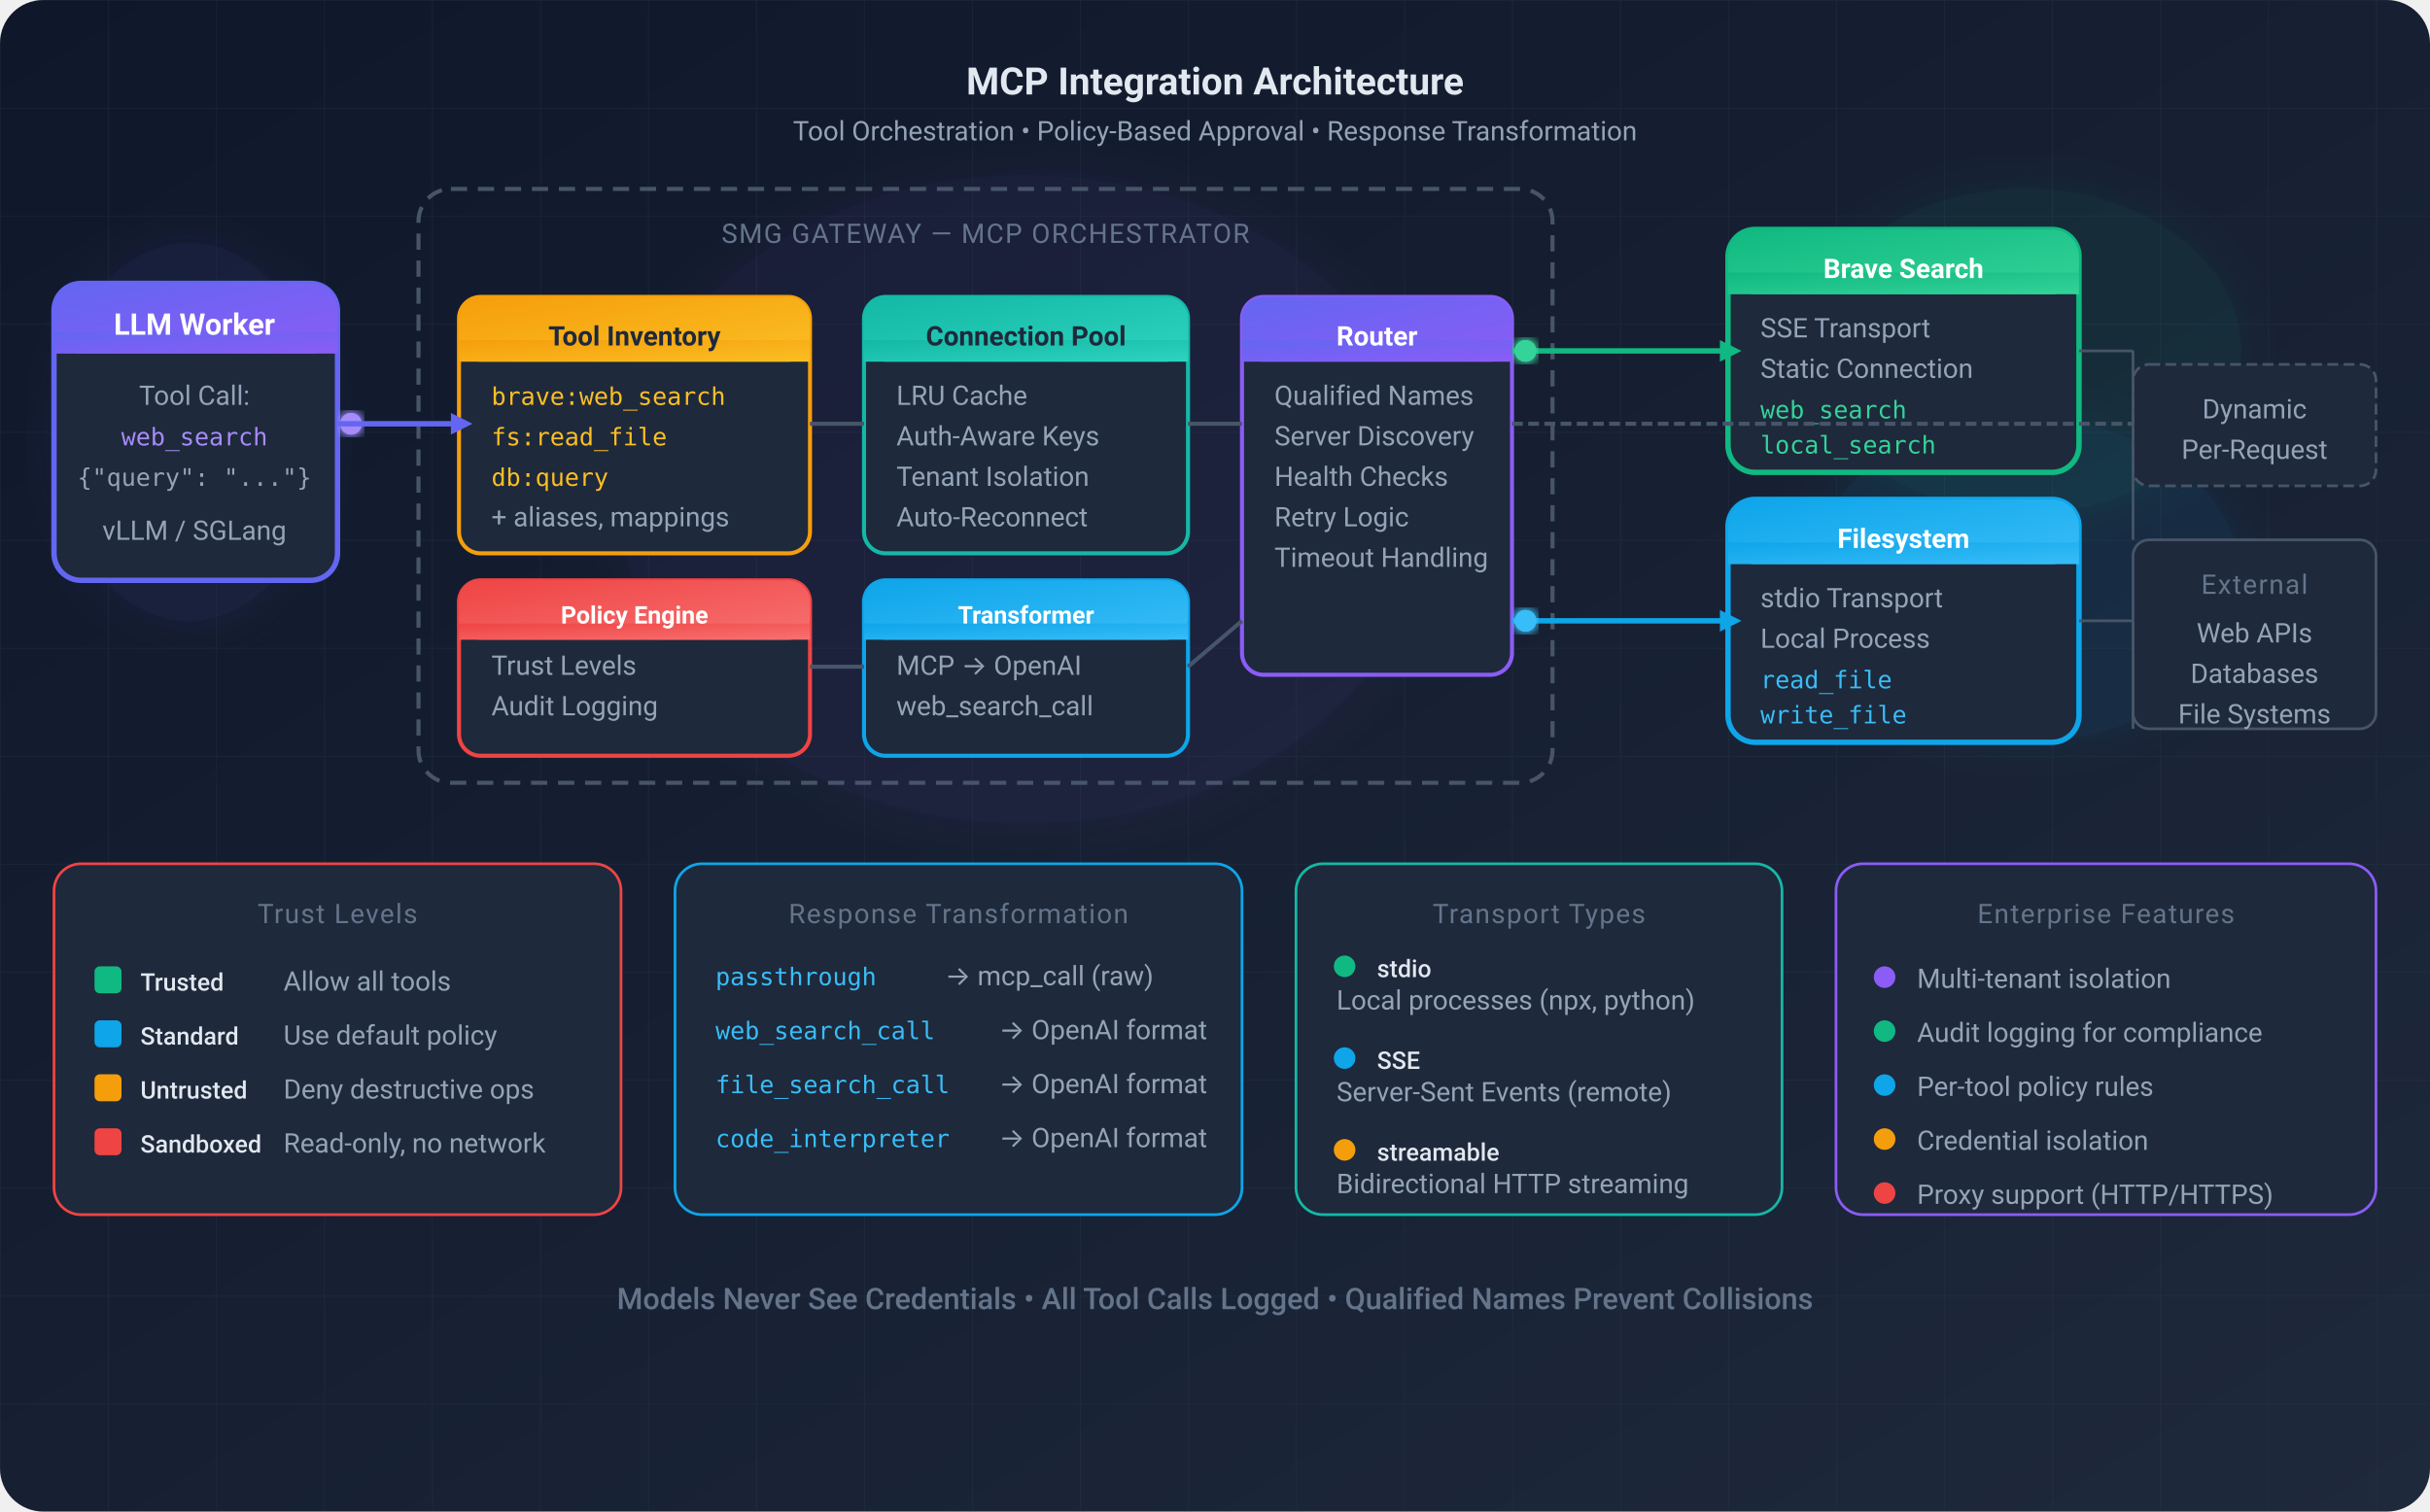
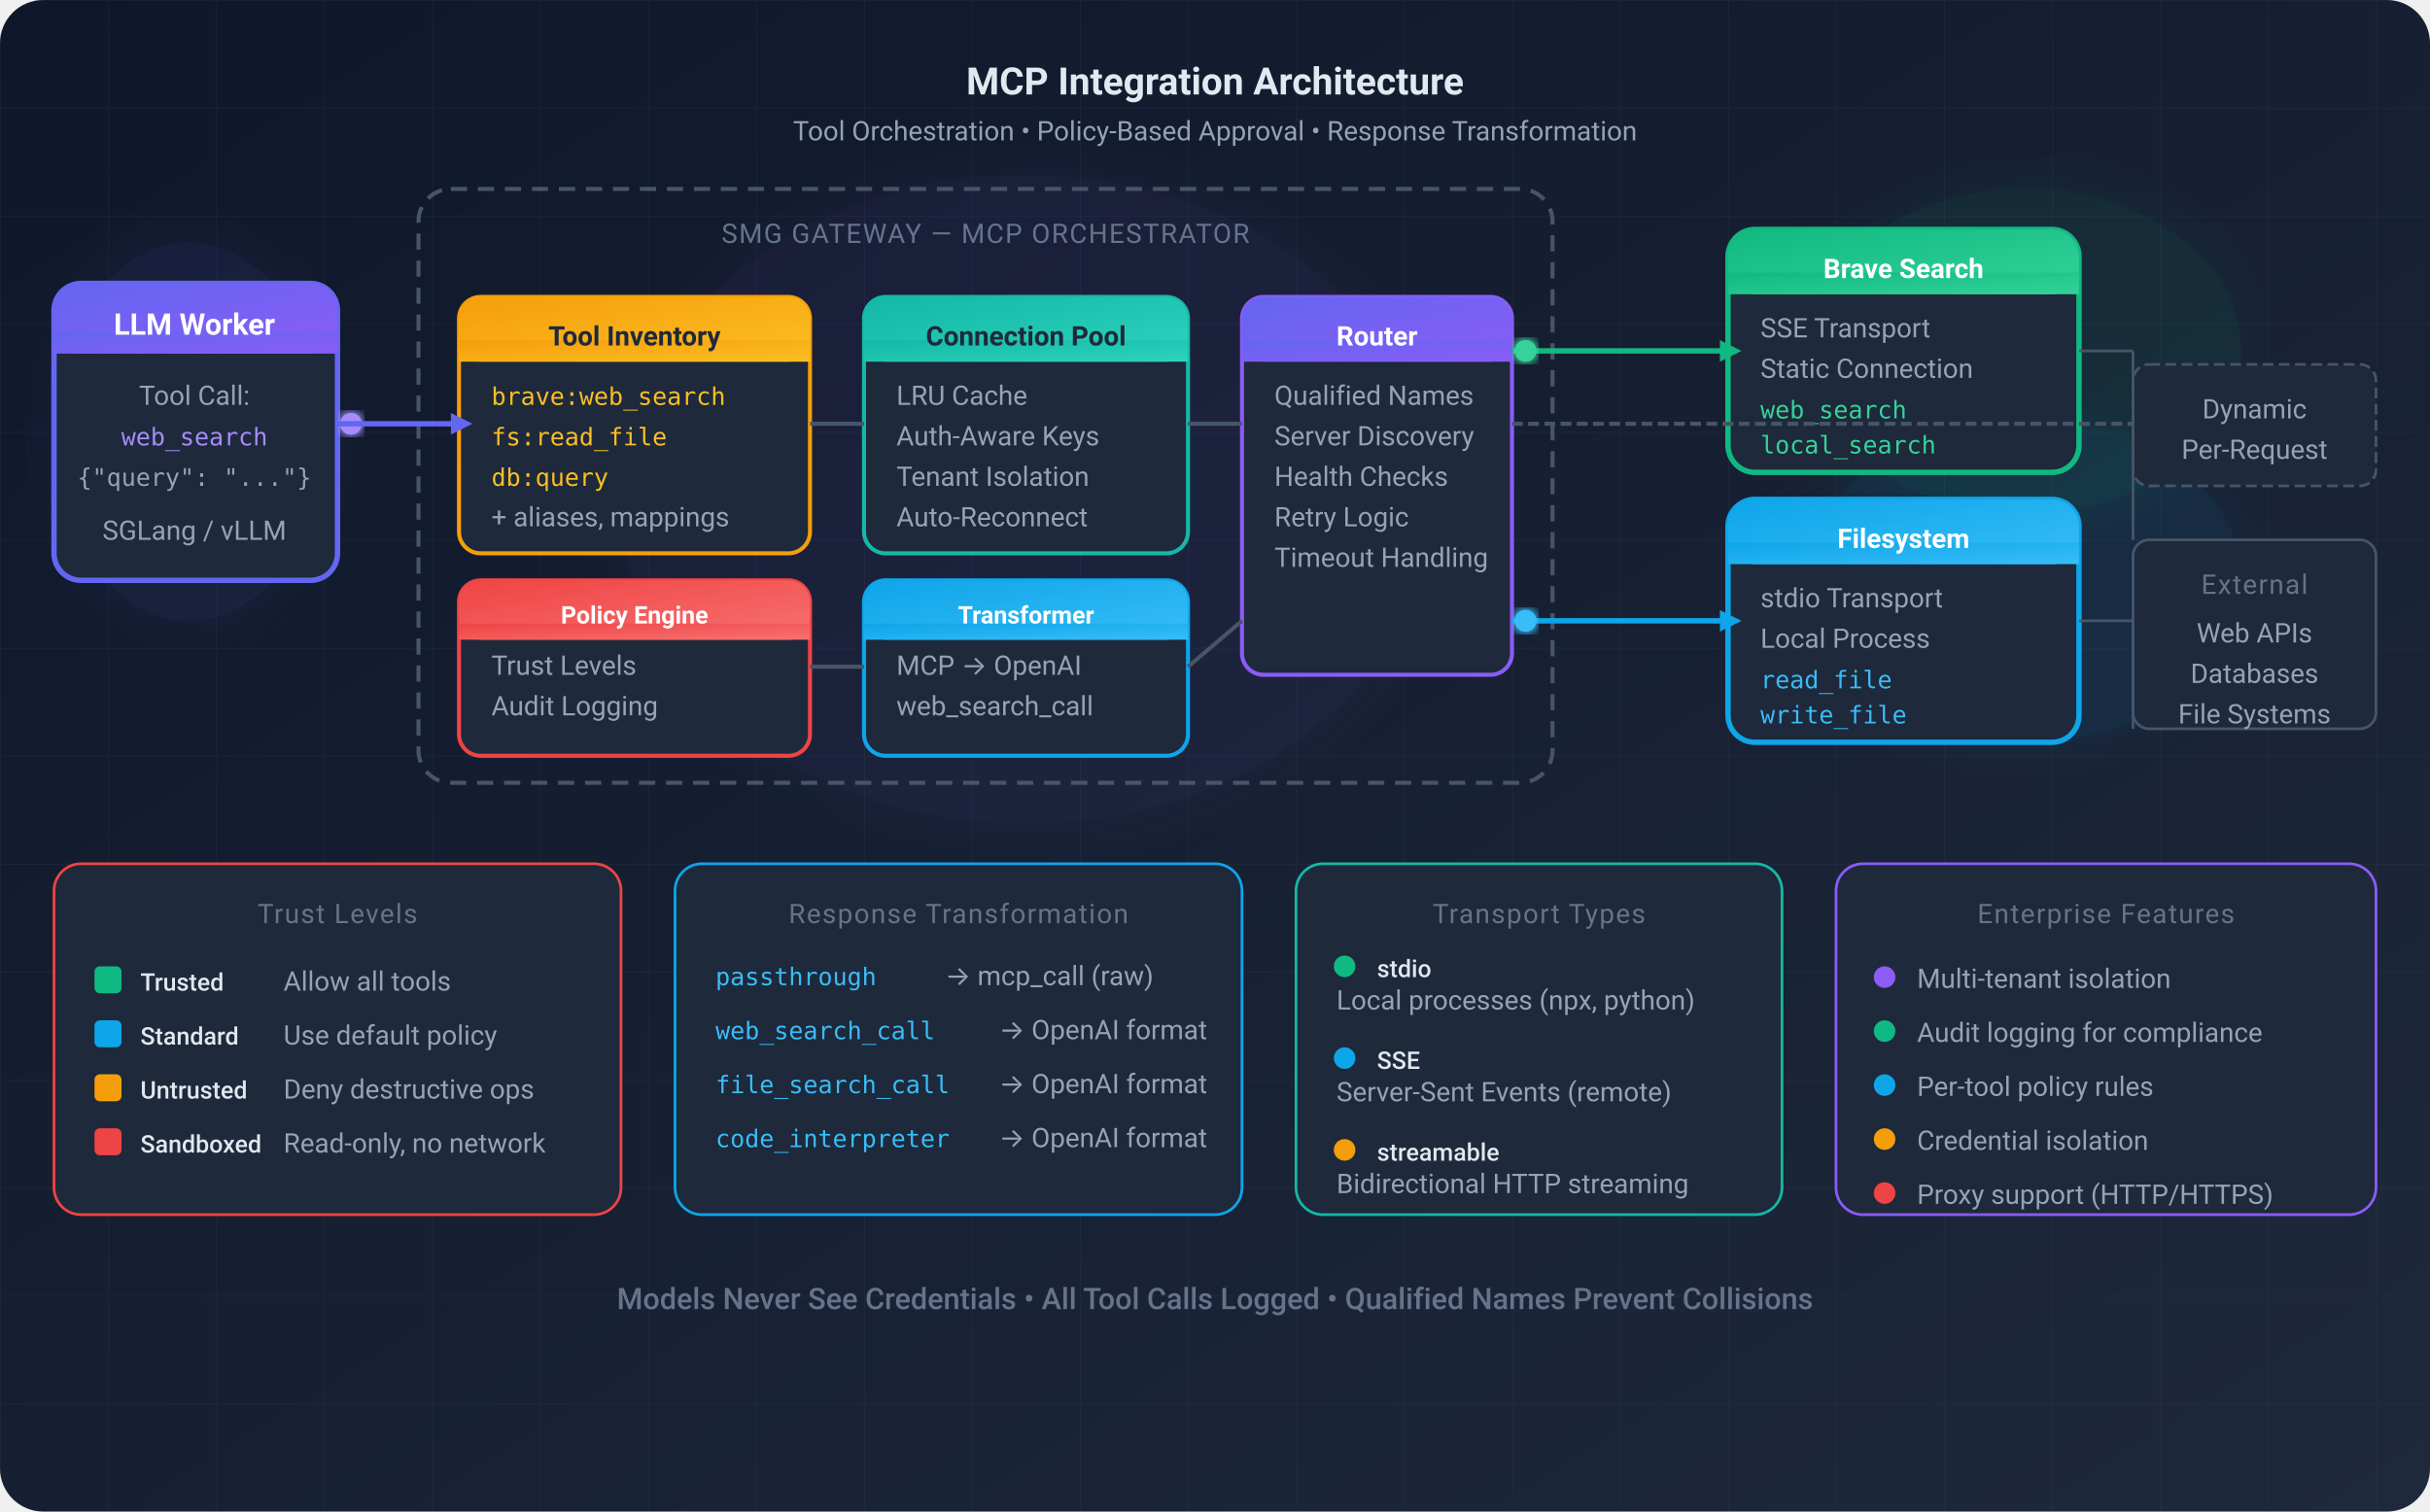
<svg xmlns="http://www.w3.org/2000/svg" viewBox="0 0 900 560">
  <defs>
    <linearGradient id="mcp-primaryGrad" x1="0%" y1="0%" x2="100%" y2="100%">
      <stop offset="0%" style="stop-color:#6366f1" />
      <stop offset="100%" style="stop-color:#8b5cf6" />
    </linearGradient>
    <linearGradient id="mcp-greenGrad" x1="0%" y1="0%" x2="100%" y2="100%">
      <stop offset="0%" style="stop-color:#10b981" />
      <stop offset="100%" style="stop-color:#34d399" />
    </linearGradient>
    <linearGradient id="mcp-blueGrad" x1="0%" y1="0%" x2="100%" y2="100%">
      <stop offset="0%" style="stop-color:#0ea5e9" />
      <stop offset="100%" style="stop-color:#38bdf8" />
    </linearGradient>
    <linearGradient id="mcp-amberGrad" x1="0%" y1="0%" x2="100%" y2="100%">
      <stop offset="0%" style="stop-color:#f59e0b" />
      <stop offset="100%" style="stop-color:#fbbf24" />
    </linearGradient>
    <linearGradient id="mcp-redGrad" x1="0%" y1="0%" x2="100%" y2="100%">
      <stop offset="0%" style="stop-color:#ef4444" />
      <stop offset="100%" style="stop-color:#f87171" />
    </linearGradient>
    <linearGradient id="mcp-tealGrad" x1="0%" y1="0%" x2="100%" y2="100%">
      <stop offset="0%" style="stop-color:#14b8a6" />
      <stop offset="100%" style="stop-color:#2dd4bf" />
    </linearGradient>
    <linearGradient id="mcp-bgGrad" x1="0%" y1="0%" x2="100%" y2="100%">
      <stop offset="0%" style="stop-color:#0f172a" />
      <stop offset="100%" style="stop-color:#1e293b" />
    </linearGradient>
    <filter id="mcp-glow">
      <feGaussianBlur stdDeviation="2" result="coloredBlur" />
      <feMerge>
        <feMergeNode in="coloredBlur" />
        <feMergeNode in="SourceGraphic" />
      </feMerge>
    </filter>
    <filter id="mcp-softGlow">
      <feGaussianBlur stdDeviation="8" result="blur" />
      <feMerge>
        <feMergeNode in="blur" />
        <feMergeNode in="SourceGraphic" />
      </feMerge>
    </filter>
    <pattern id="mcp-grid" width="40" height="40" patternUnits="userSpaceOnUse">
      <path d="M 40 0 L 0 0 0 40" fill="none" stroke="#334155" stroke-width="0.5" opacity="0.3" />
    </pattern>
    <clipPath id="mcp-clipFlow1">
      <rect x="125" y="145" width="45" height="25" />
    </clipPath>
    <clipPath id="mcp-clipFlow2">
      <rect x="560" y="118" width="80" height="25" />
    </clipPath>
    <clipPath id="mcp-clipFlow3">
      <rect x="560" y="218" width="80" height="25" />
    </clipPath>
  </defs>
  <style>
    .mcp-label { font-family: -apple-system, BlinkMacSystemFont, 'Segoe UI', Roboto, sans-serif; font-weight: 600; }
    .mcp-sublabel { font-family: -apple-system, BlinkMacSystemFont, 'Segoe UI', Roboto, sans-serif; font-weight: 500; }
    .mcp-feature { font-family: -apple-system, BlinkMacSystemFont, 'Segoe UI', Roboto, sans-serif; font-size: 10px; fill: #94a3b8; }
    .mcp-layer-label { font-family: -apple-system, BlinkMacSystemFont, 'Segoe UI', Roboto, sans-serif; font-size: 10px; fill: #64748b; text-transform: uppercase; letter-spacing: 0.5px; }
    .mcp-code { font-family: 'JetBrains Mono', 'Fira Code', monospace; font-size: 9px; }

    @keyframes mcp-pulse { 0%, 100% { opacity: 1; } 50% { opacity: 0.6; } }
    @keyframes mcp-flow { 0% { transform: translateX(0); opacity: 0; } 10% { opacity: 1; } 90% { opacity: 1; } 100% { transform: translateX(35px); opacity: 0; } }

    .mcp-packet1 { animation: mcp-flow 0.7s linear infinite; }
    .mcp-packet2 { animation: mcp-flow 0.7s linear infinite 0.23s; }
    .mcp-packet3 { animation: mcp-flow 0.7s linear infinite 0.46s; }
    .mcp-pulse { animation: mcp-pulse 2s ease-in-out infinite; }
  </style>
  <rect width="900" height="560" rx="16" fill="url(#mcp-bgGrad)" />
  <rect width="900" height="560" fill="url(#mcp-grid)" rx="16" />
  <ellipse cx="70" cy="160" rx="50" ry="70" fill="#6366f1" opacity="0.08" filter="url(#mcp-softGlow)" />
  <ellipse cx="380" cy="185" rx="150" ry="120" fill="#8b5cf6" opacity="0.06" filter="url(#mcp-softGlow)" />
  <ellipse cx="750" cy="130" rx="80" ry="60" fill="#10b981" opacity="0.08" filter="url(#mcp-softGlow)" />
  <ellipse cx="750" cy="215" rx="80" ry="60" fill="#0ea5e9" opacity="0.08" filter="url(#mcp-softGlow)" />
  <text x="450" y="35" text-anchor="middle" class="mcp-label" font-size="14" fill="#e2e8f0">MCP Integration Architecture</text>
  <text x="450" y="52" text-anchor="middle" class="mcp-feature" fill="#64748b">Tool Orchestration • Policy-Based Approval • Response Transformation</text>
  <g class="mcp-pulse">
    <rect x="20" y="105" width="105" height="110" rx="10" fill="#1e293b" stroke="#6366f1" stroke-width="2" />
    <rect x="20" y="105" width="105" height="26" rx="10" fill="url(#mcp-primaryGrad)" />
    <rect x="20" y="123" width="105" height="8" fill="url(#mcp-primaryGrad)" />
    <text x="72" y="124" text-anchor="middle" class="mcp-label" font-size="11" fill="white">LLM Worker</text>
    <text x="72" y="150" text-anchor="middle" class="mcp-feature">Tool Call:</text>
    <text x="72" y="165" text-anchor="middle" class="mcp-code" fill="#a78bfa">web_search</text>
    <text x="72" y="180" text-anchor="middle" class="mcp-code" fill="#94a3b8">{"query": "..."}</text>
-     <text x="72" y="200" text-anchor="middle" class="mcp-feature" fill="#64748b">vLLM / SGLang</text>
+     <text x="72" y="200" text-anchor="middle" class="mcp-feature" fill="#64748b">SGLang / vLLM</text>
  </g>
  <rect x="155" y="70" width="420" height="220" rx="12" fill="none" stroke="#475569" stroke-width="1.5" stroke-dasharray="6,4" />
  <text x="365" y="90" text-anchor="middle" class="mcp-layer-label" fill="#64748b">SMG GATEWAY — MCP ORCHESTRATOR</text>
  <rect x="170" y="110" width="130" height="95" rx="8" fill="#1e293b" stroke="#f59e0b" stroke-width="1.5" />
  <rect x="170" y="110" width="130" height="24" rx="8" fill="url(#mcp-amberGrad)" />
  <rect x="170" y="126" width="130" height="8" fill="url(#mcp-amberGrad)" />
  <text x="235" y="128" text-anchor="middle" class="mcp-label" font-size="10" fill="#1e293b">Tool Inventory</text>
  <text x="182" y="150" class="mcp-code" fill="#fbbf24">brave:web_search</text>
  <text x="182" y="165" class="mcp-code" fill="#fbbf24">fs:read_file</text>
  <text x="182" y="180" class="mcp-code" fill="#fbbf24">db:query</text>
  <text x="182" y="195" class="mcp-feature" fill="#94a3b8">+ aliases, mappings</text>
  <rect x="170" y="215" width="130" height="65" rx="8" fill="#1e293b" stroke="#ef4444" stroke-width="1.5" />
  <rect x="170" y="215" width="130" height="22" rx="8" fill="url(#mcp-redGrad)" />
  <rect x="170" y="231" width="130" height="6" fill="url(#mcp-redGrad)" />
  <text x="235" y="231" text-anchor="middle" class="mcp-label" font-size="9" fill="white">Policy Engine</text>
  <text x="182" y="250" class="mcp-feature" fill="#e2e8f0">Trust Levels</text>
  <text x="182" y="265" class="mcp-feature" fill="#94a3b8">Audit Logging</text>
  <rect x="320" y="110" width="120" height="95" rx="8" fill="#1e293b" stroke="#14b8a6" stroke-width="1.5" />
  <rect x="320" y="110" width="120" height="24" rx="8" fill="url(#mcp-tealGrad)" />
  <rect x="320" y="126" width="120" height="8" fill="url(#mcp-tealGrad)" />
  <text x="380" y="128" text-anchor="middle" class="mcp-label" font-size="10" fill="#1e293b">Connection Pool</text>
  <text x="332" y="150" class="mcp-feature" fill="#e2e8f0">LRU Cache</text>
  <text x="332" y="165" class="mcp-feature" fill="#e2e8f0">Auth-Aware Keys</text>
  <text x="332" y="180" class="mcp-feature" fill="#e2e8f0">Tenant Isolation</text>
  <text x="332" y="195" class="mcp-feature" fill="#94a3b8">Auto-Reconnect</text>
  <rect x="320" y="215" width="120" height="65" rx="8" fill="#1e293b" stroke="#0ea5e9" stroke-width="1.5" />
  <rect x="320" y="215" width="120" height="22" rx="8" fill="url(#mcp-blueGrad)" />
  <rect x="320" y="231" width="120" height="6" fill="url(#mcp-blueGrad)" />
  <text x="380" y="231" text-anchor="middle" class="mcp-label" font-size="9" fill="white">Transformer</text>
  <text x="332" y="250" class="mcp-feature" fill="#e2e8f0">MCP → OpenAI</text>
  <text x="332" y="265" class="mcp-feature" fill="#94a3b8">web_search_call</text>
  <rect x="460" y="110" width="100" height="140" rx="8" fill="#1e293b" stroke="#8b5cf6" stroke-width="1.5" />
  <rect x="460" y="110" width="100" height="24" rx="8" fill="url(#mcp-primaryGrad)" />
  <rect x="460" y="126" width="100" height="8" fill="url(#mcp-primaryGrad)" />
  <text x="510" y="128" text-anchor="middle" class="mcp-label" font-size="10" fill="white">Router</text>
  <text x="472" y="150" class="mcp-feature" fill="#e2e8f0">Qualified Names</text>
  <text x="472" y="165" class="mcp-feature" fill="#e2e8f0">Server Discovery</text>
  <text x="472" y="180" class="mcp-feature" fill="#e2e8f0">Health Checks</text>
  <text x="472" y="195" class="mcp-feature" fill="#94a3b8">Retry Logic</text>
  <text x="472" y="210" class="mcp-feature" fill="#94a3b8">Timeout Handling</text>
  <line x1="300" y1="157" x2="320" y2="157" stroke="#475569" stroke-width="1.5" />
  <line x1="300" y1="247" x2="320" y2="247" stroke="#475569" stroke-width="1.5" />
  <line x1="440" y1="157" x2="460" y2="157" stroke="#475569" stroke-width="1.5" />
  <line x1="440" y1="247" x2="460" y2="230" stroke="#475569" stroke-width="1.5" />
  <rect x="640" y="85" width="130" height="90" rx="10" fill="#1e293b" stroke="#10b981" stroke-width="2" />
  <rect x="640" y="85" width="130" height="24" rx="10" fill="url(#mcp-greenGrad)" />
  <rect x="640" y="101" width="130" height="8" fill="url(#mcp-greenGrad)" />
  <text x="705" y="103" text-anchor="middle" class="mcp-label" font-size="10" fill="white">Brave Search</text>
  <text x="652" y="125" class="mcp-feature" fill="#e2e8f0">SSE Transport</text>
  <text x="652" y="140" class="mcp-feature" fill="#e2e8f0">Static Connection</text>
  <text x="652" y="155" class="mcp-code" fill="#34d399">web_search</text>
  <text x="652" y="168" class="mcp-code" fill="#34d399">local_search</text>
  <rect x="640" y="185" width="130" height="90" rx="10" fill="#1e293b" stroke="#0ea5e9" stroke-width="2" />
  <rect x="640" y="185" width="130" height="24" rx="10" fill="url(#mcp-blueGrad)" />
  <rect x="640" y="201" width="130" height="8" fill="url(#mcp-blueGrad)" />
  <text x="705" y="203" text-anchor="middle" class="mcp-label" font-size="10" fill="white">Filesystem</text>
  <text x="652" y="225" class="mcp-feature" fill="#e2e8f0">stdio Transport</text>
  <text x="652" y="240" class="mcp-feature" fill="#e2e8f0">Local Process</text>
  <text x="652" y="255" class="mcp-code" fill="#38bdf8">read_file</text>
  <text x="652" y="268" class="mcp-code" fill="#38bdf8">write_file</text>
  <rect x="790" y="135" width="90" height="45" rx="6" fill="#1e293b" stroke="#475569" stroke-width="1" stroke-dasharray="4,2" />
  <text x="835" y="155" text-anchor="middle" class="mcp-feature" fill="#94a3b8">Dynamic</text>
  <text x="835" y="170" text-anchor="middle" class="mcp-feature" fill="#64748b">Per-Request</text>
  <line x1="560" y1="130" x2="640" y2="130" stroke="#10b981" stroke-width="2" />
  <polygon points="637,126 645,130 637,134" fill="#10b981" />
  <line x1="560" y1="230" x2="640" y2="230" stroke="#0ea5e9" stroke-width="2" />
  <polygon points="637,226 645,230 637,234" fill="#0ea5e9" />
  <line x1="560" y1="157" x2="590" y2="157" stroke="#475569" stroke-width="1.5" stroke-dasharray="4,2" />
  <line x1="590" y1="157" x2="790" y2="157" stroke="#475569" stroke-width="1.5" stroke-dasharray="4,2" />
  <g clip-path="url(#mcp-clipFlow1)">
    <circle cx="130" cy="157" r="4" fill="#818cf8" class="mcp-packet1" filter="url(#mcp-glow)" />
    <circle cx="130" cy="157" r="4" fill="#a78bfa" class="mcp-packet2" filter="url(#mcp-glow)" />
  </g>
  <g clip-path="url(#mcp-clipFlow2)">
    <circle cx="565" cy="130" r="4" fill="#34d399" class="mcp-packet1" filter="url(#mcp-glow)" />
    <circle cx="565" cy="130" r="4" fill="#34d399" class="mcp-packet2" filter="url(#mcp-glow)" />
  </g>
  <g clip-path="url(#mcp-clipFlow3)">
    <circle cx="565" cy="230" r="4" fill="#38bdf8" class="mcp-packet1" filter="url(#mcp-glow)" />
    <circle cx="565" cy="230" r="4" fill="#38bdf8" class="mcp-packet2" filter="url(#mcp-glow)" />
  </g>
  <line x1="125" y1="157" x2="170" y2="157" stroke="#6366f1" stroke-width="2" />
  <polygon points="167,153 175,157 167,161" fill="#6366f1" />
  <rect x="20" y="320" width="210" height="130" rx="10" fill="#1e293b" stroke="#ef4444" stroke-width="1" />
  <text x="125" y="342" text-anchor="middle" class="mcp-layer-label" fill="#ef4444">Trust Levels</text>
  <rect x="35" y="358" width="10" height="10" rx="2" fill="#10b981" />
  <text x="52" y="367" class="mcp-sublabel" font-size="9" fill="#e2e8f0">Trusted</text>
  <text x="105" y="367" class="mcp-feature" fill="#94a3b8">Allow all tools</text>
  <rect x="35" y="378" width="10" height="10" rx="2" fill="#0ea5e9" />
  <text x="52" y="387" class="mcp-sublabel" font-size="9" fill="#e2e8f0">Standard</text>
  <text x="105" y="387" class="mcp-feature" fill="#94a3b8">Use default policy</text>
  <rect x="35" y="398" width="10" height="10" rx="2" fill="#f59e0b" />
  <text x="52" y="407" class="mcp-sublabel" font-size="9" fill="#e2e8f0">Untrusted</text>
  <text x="105" y="407" class="mcp-feature" fill="#94a3b8">Deny destructive ops</text>
  <rect x="35" y="418" width="10" height="10" rx="2" fill="#ef4444" />
  <text x="52" y="427" class="mcp-sublabel" font-size="9" fill="#e2e8f0">Sandboxed</text>
  <text x="105" y="427" class="mcp-feature" fill="#94a3b8">Read-only, no network</text>
  <rect x="250" y="320" width="210" height="130" rx="10" fill="#1e293b" stroke="#0ea5e9" stroke-width="1" />
  <text x="355" y="342" text-anchor="middle" class="mcp-layer-label" fill="#0ea5e9">Response Transformation</text>
  <text x="265" y="365" class="mcp-code" fill="#38bdf8">passthrough</text>
  <text x="350" y="365" class="mcp-feature" fill="#94a3b8">→ mcp_call (raw)</text>
  <text x="265" y="385" class="mcp-code" fill="#38bdf8">web_search_call</text>
  <text x="370" y="385" class="mcp-feature" fill="#94a3b8">→ OpenAI format</text>
  <text x="265" y="405" class="mcp-code" fill="#38bdf8">file_search_call</text>
  <text x="370" y="405" class="mcp-feature" fill="#94a3b8">→ OpenAI format</text>
  <text x="265" y="425" class="mcp-code" fill="#38bdf8">code_interpreter</text>
  <text x="370" y="425" class="mcp-feature" fill="#94a3b8">→ OpenAI format</text>
  <rect x="480" y="320" width="180" height="130" rx="10" fill="#1e293b" stroke="#14b8a6" stroke-width="1" />
  <text x="570" y="342" text-anchor="middle" class="mcp-layer-label" fill="#14b8a6">Transport Types</text>
  <circle cx="498" cy="358" r="4" fill="#10b981" />
  <text x="510" y="362" class="mcp-sublabel" font-size="9" fill="#e2e8f0">stdio</text>
  <text x="495" y="374" class="mcp-feature" fill="#94a3b8">Local processes (npx, python)</text>
  <circle cx="498" cy="392" r="4" fill="#0ea5e9" />
  <text x="510" y="396" class="mcp-sublabel" font-size="9" fill="#e2e8f0">SSE</text>
  <text x="495" y="408" class="mcp-feature" fill="#94a3b8">Server-Sent Events (remote)</text>
  <circle cx="498" cy="426" r="4" fill="#f59e0b" />
  <text x="510" y="430" class="mcp-sublabel" font-size="9" fill="#e2e8f0">streamable</text>
  <text x="495" y="442" class="mcp-feature" fill="#94a3b8">Bidirectional HTTP streaming</text>
  <rect x="680" y="320" width="200" height="130" rx="10" fill="#1e293b" stroke="#8b5cf6" stroke-width="1" />
  <text x="780" y="342" text-anchor="middle" class="mcp-layer-label" fill="#8b5cf6">Enterprise Features</text>
  <circle cx="698" cy="362" r="4" fill="#8b5cf6" />
  <text x="710" y="366" class="mcp-feature" fill="#e2e8f0">Multi-tenant isolation</text>
  <circle cx="698" cy="382" r="4" fill="#10b981" />
  <text x="710" y="386" class="mcp-feature" fill="#e2e8f0">Audit logging for compliance</text>
  <circle cx="698" cy="402" r="4" fill="#0ea5e9" />
  <text x="710" y="406" class="mcp-feature" fill="#e2e8f0">Per-tool policy rules</text>
  <circle cx="698" cy="422" r="4" fill="#f59e0b" />
  <text x="710" y="426" class="mcp-feature" fill="#e2e8f0">Credential isolation</text>
  <circle cx="698" cy="442" r="4" fill="#ef4444" />
  <text x="710" y="446" class="mcp-feature" fill="#e2e8f0">Proxy support (HTTP/HTTPS)</text>
  <text x="450" y="485" text-anchor="middle" class="mcp-sublabel" font-size="11" fill="#64748b">Models Never See Credentials  •  All Tool Calls Logged  •  Qualified Names Prevent Collisions</text>
  <rect x="790" y="200" width="90" height="70" rx="6" fill="#1e293b" stroke="#475569" stroke-width="1" />
  <text x="835" y="220" text-anchor="middle" class="mcp-layer-label" fill="#64748b">External</text>
  <text x="835" y="238" text-anchor="middle" class="mcp-feature" fill="#94a3b8">Web APIs</text>
  <text x="835" y="253" text-anchor="middle" class="mcp-feature" fill="#94a3b8">Databases</text>
  <text x="835" y="268" text-anchor="middle" class="mcp-feature" fill="#94a3b8">File Systems</text>
  <line x1="770" y1="130" x2="790" y2="130" stroke="#475569" stroke-width="1" />
  <line x1="790" y1="130" x2="790" y2="200" stroke="#475569" stroke-width="1" />
  <line x1="770" y1="230" x2="790" y2="230" stroke="#475569" stroke-width="1" />
  <line x1="790" y1="230" x2="790" y2="270" stroke="#475569" stroke-width="1" />
</svg>
